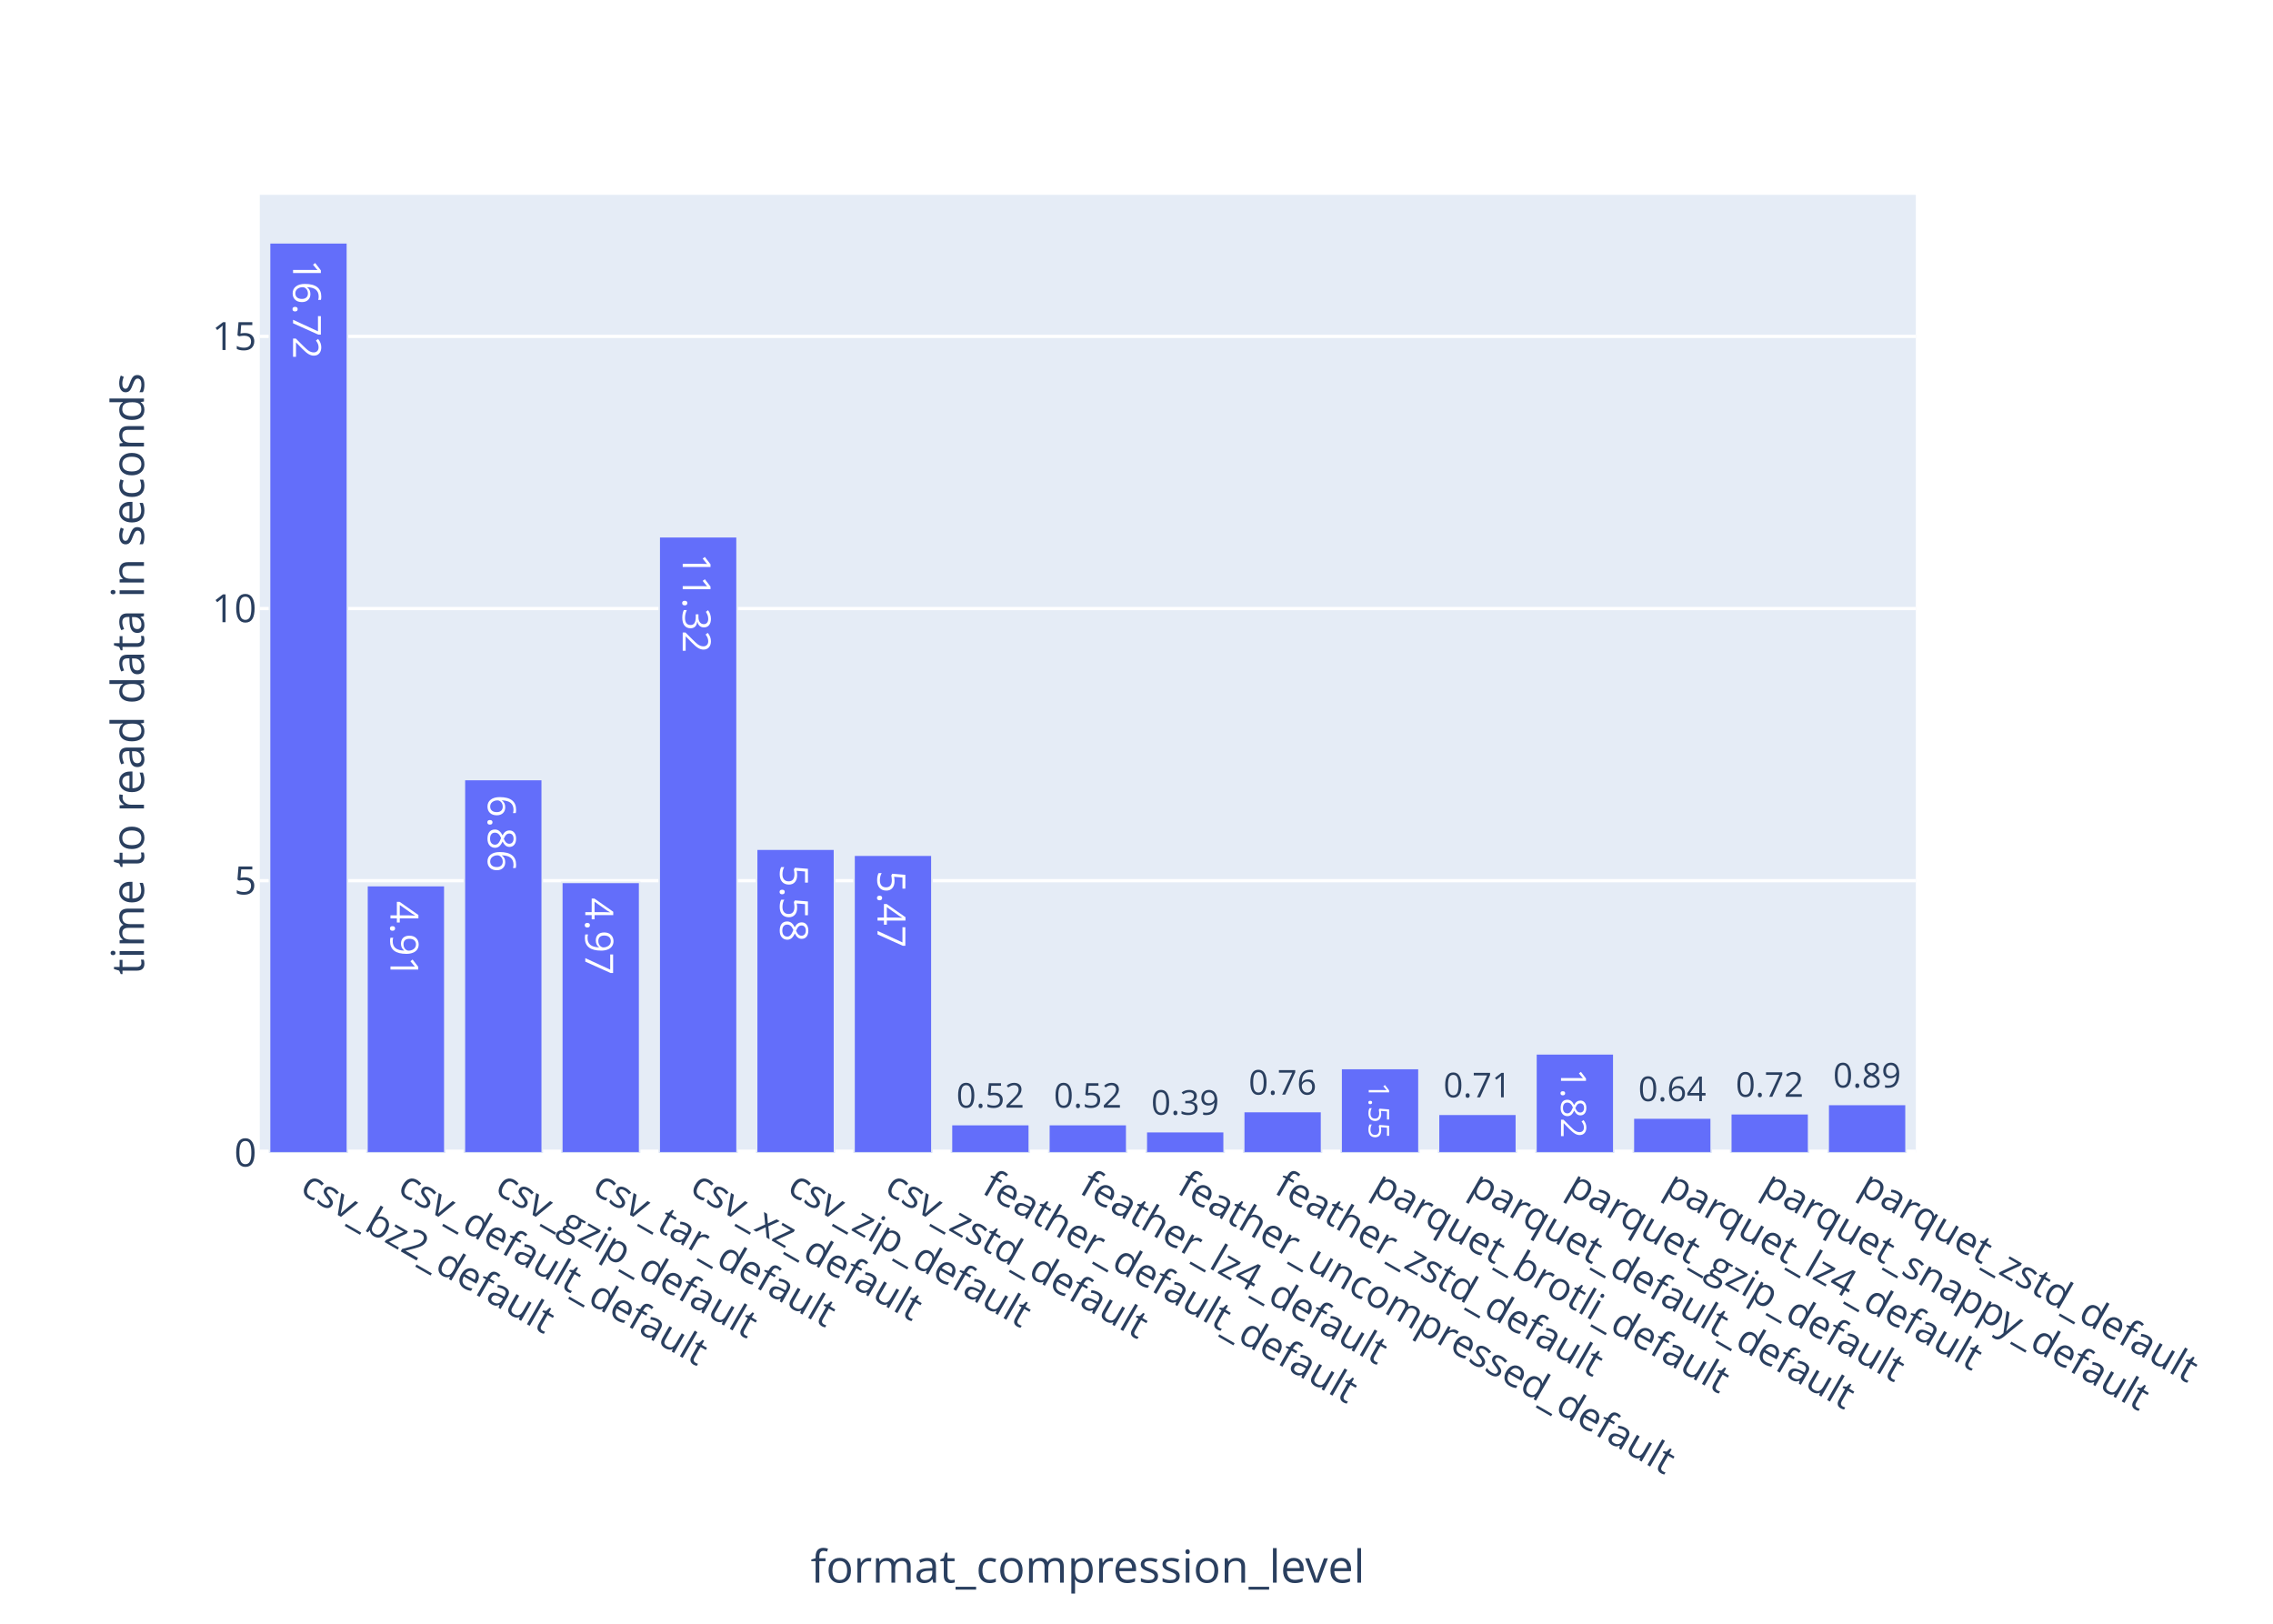
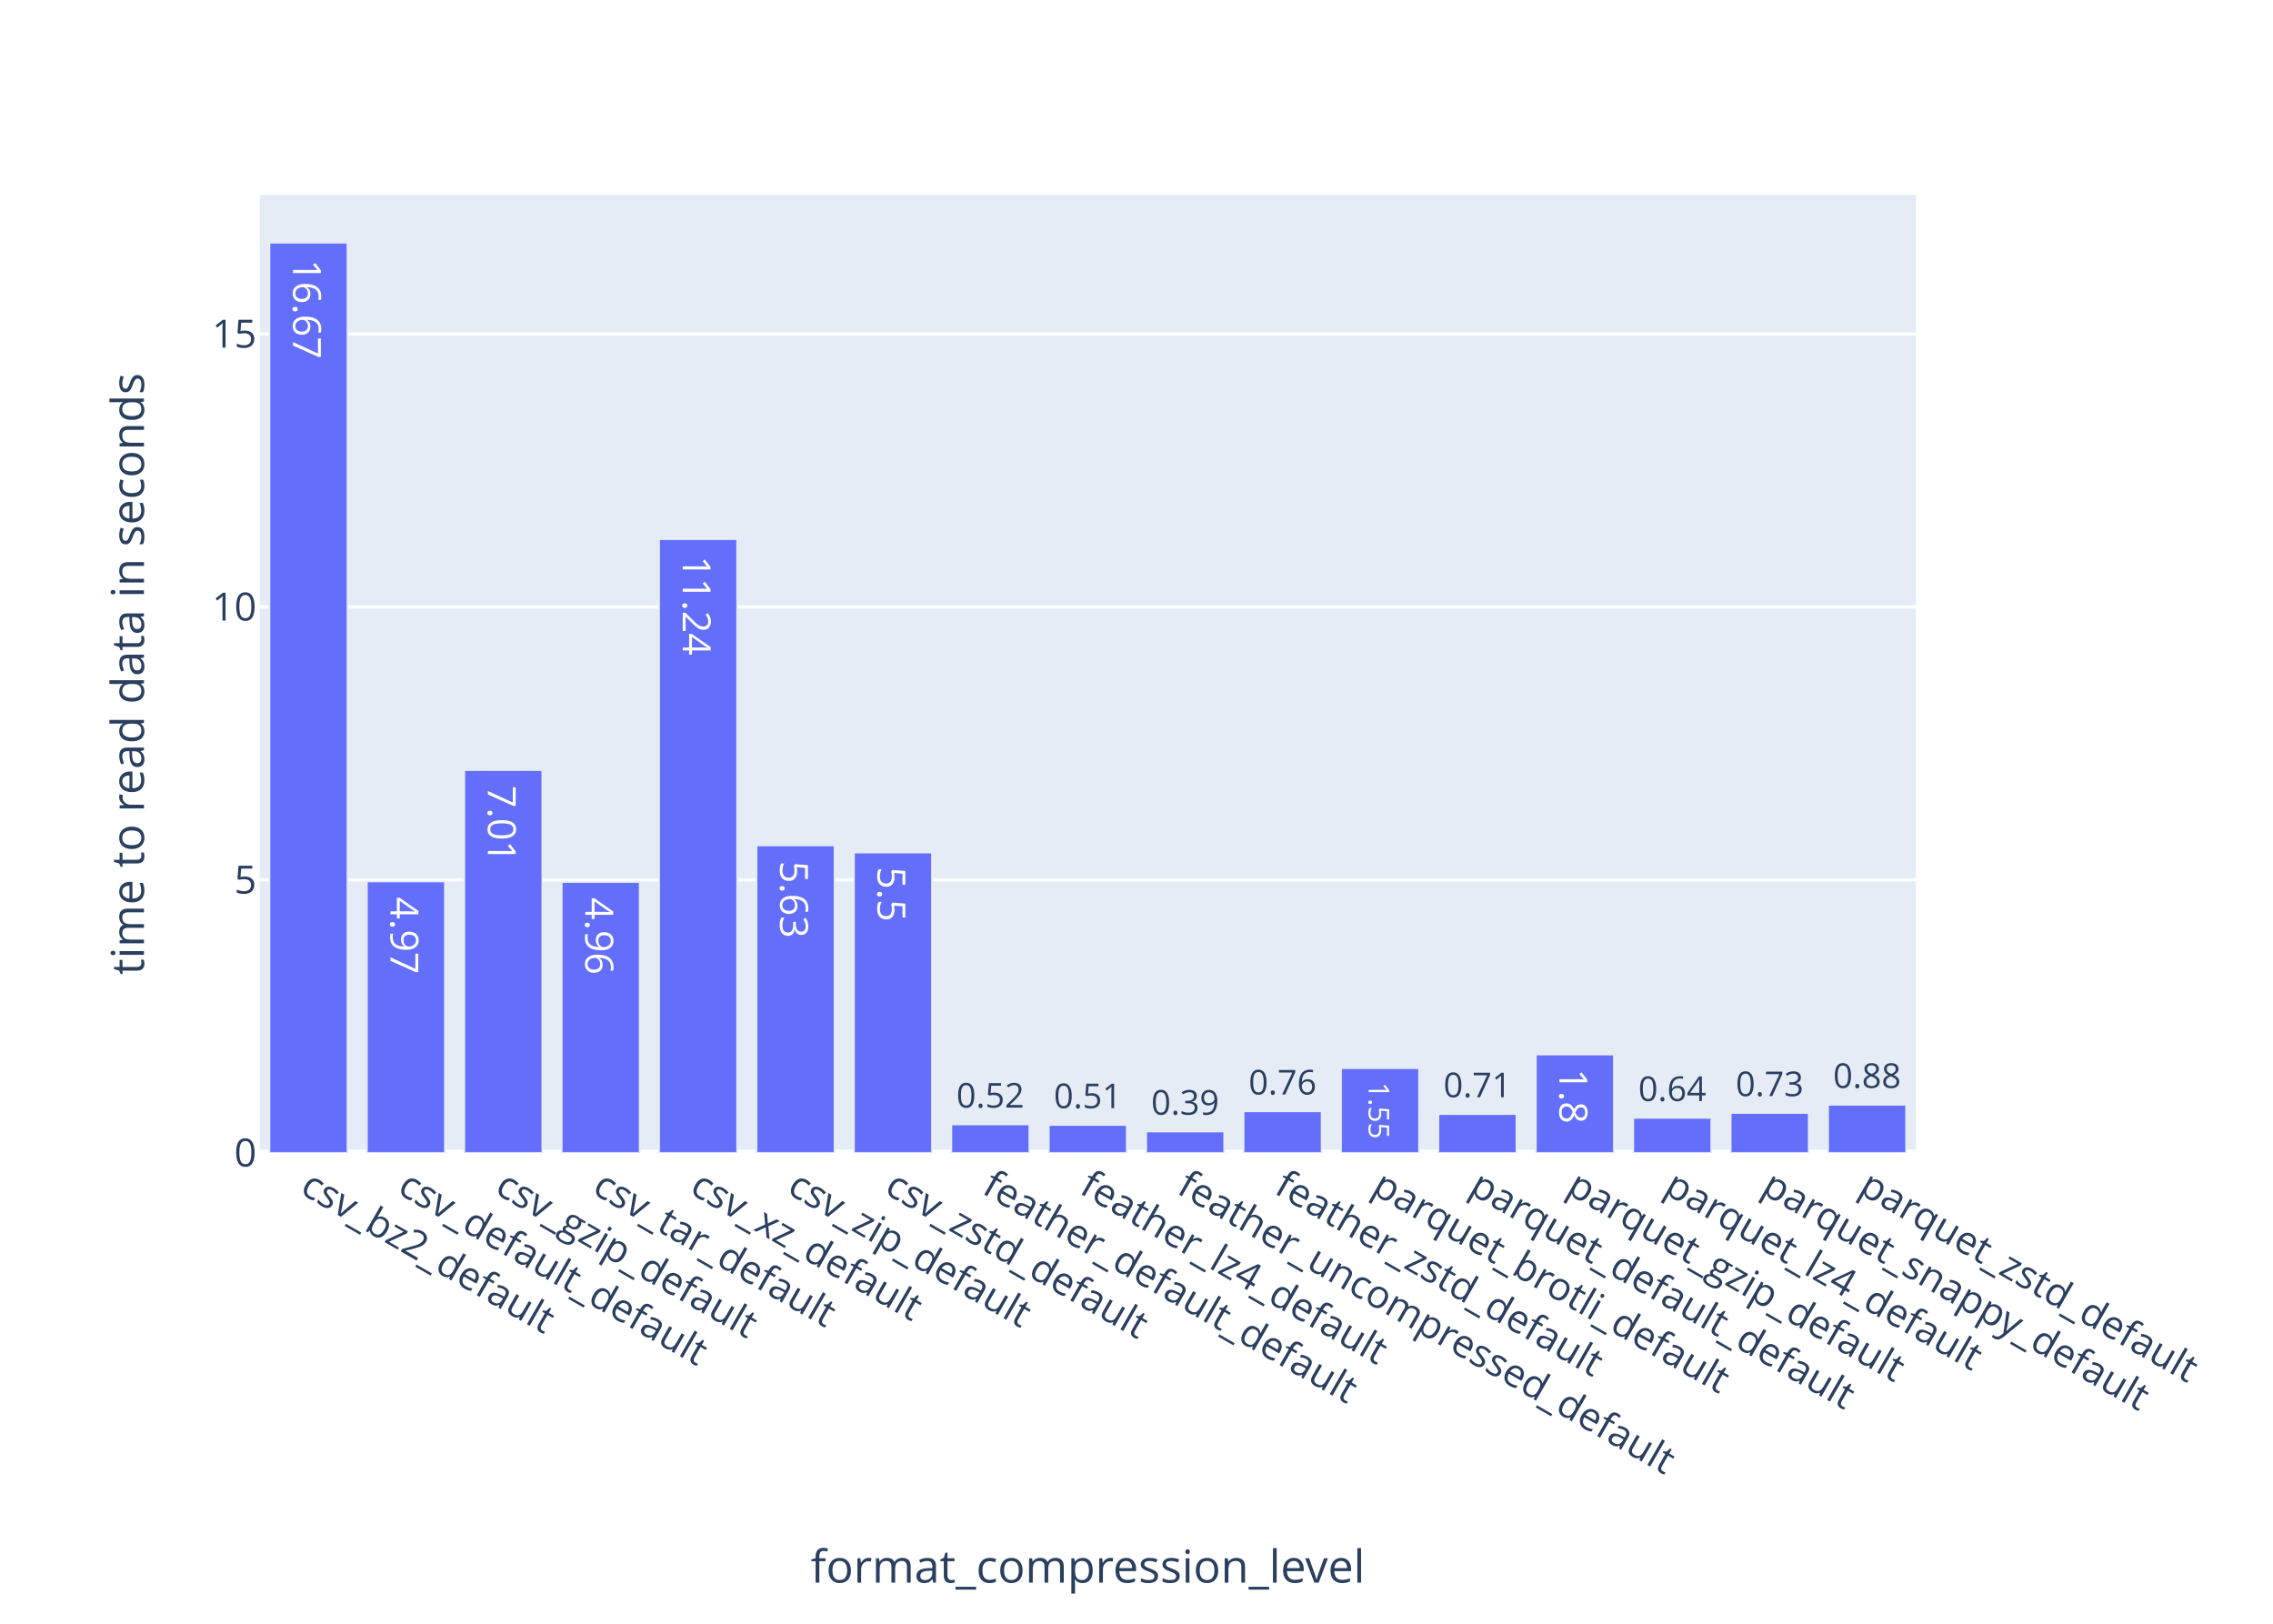
<svg xmlns="http://www.w3.org/2000/svg" class="main-svg" width="700" height="500" style="" viewBox="0 0 700 500">
  <rect x="0" y="0" width="700" height="500" style="fill: rgb(255, 255, 255); fill-opacity: 1;" />
-   <defs id="defs-e7234d">
+   <defs id="defs-583b14">
    <g class="clips">
-       <clipPath id="clipe7234dxyplot" class="plotclip">
+       <clipPath id="clip583b14xyplot" class="plotclip">
        <rect width="510" height="295" />
      </clipPath>
-       <clipPath class="axesclip" id="clipe7234dx">
+       <clipPath class="axesclip" id="clip583b14x">
        <rect x="80" y="0" width="510" height="500" />
      </clipPath>
-       <clipPath class="axesclip" id="clipe7234dy">
+       <clipPath class="axesclip" id="clip583b14y">
        <rect x="0" y="60" width="700" height="295" />
      </clipPath>
-       <clipPath class="axesclip" id="clipe7234dxy">
+       <clipPath class="axesclip" id="clip583b14xy">
        <rect x="80" y="60" width="510" height="295" />
      </clipPath>
    </g>
    <g class="gradients" />
    <g class="patterns" />
  </defs>
  <g class="bglayer">
    <rect class="bg" x="80" y="60" width="510" height="295" style="fill: rgb(229, 236, 246); fill-opacity: 1; stroke-width: 0;" />
  </g>
  <g class="layer-below">
    <g class="imagelayer" />
    <g class="shapelayer" />
  </g>
  <g class="cartesianlayer">
    <g class="subplot xy">
      <g class="layer-subplot">
        <g class="shapelayer" />
        <g class="imagelayer" />
      </g>
      <g class="minor-gridlayer">
        <g class="x" />
        <g class="y" />
      </g>
      <g class="gridlayer">
        <g class="x" />
        <g class="y">
-           <path class="ygrid crisp" transform="translate(0,271.19)" d="M80,0h510" style="stroke: rgb(255, 255, 255); stroke-opacity: 1; stroke-width: 1px;" />
-           <path class="ygrid crisp" transform="translate(0,187.39)" d="M80,0h510" style="stroke: rgb(255, 255, 255); stroke-opacity: 1; stroke-width: 1px;" />
-           <path class="ygrid crisp" transform="translate(0,103.58)" d="M80,0h510" style="stroke: rgb(255, 255, 255); stroke-opacity: 1; stroke-width: 1px;" />
+           <path class="ygrid crisp" transform="translate(0,270.94)" d="M80,0h510" style="stroke: rgb(255, 255, 255); stroke-opacity: 1; stroke-width: 1px;" />
+           <path class="ygrid crisp" transform="translate(0,186.88)" d="M80,0h510" style="stroke: rgb(255, 255, 255); stroke-opacity: 1; stroke-width: 1px;" />
+           <path class="ygrid crisp" transform="translate(0,102.83)" d="M80,0h510" style="stroke: rgb(255, 255, 255); stroke-opacity: 1; stroke-width: 1px;" />
        </g>
      </g>
      <g class="zerolinelayer">
        <path class="yzl zl crisp" transform="translate(0,355)" d="M80,0h510" style="stroke: rgb(255, 255, 255); stroke-opacity: 1; stroke-width: 2px;" />
      </g>
      <g class="layer-between">
        <g class="shapelayer" />
        <g class="imagelayer" />
      </g>
      <path class="xlines-below" />
      <path class="ylines-below" />
      <g class="overlines-below" />
      <g class="xaxislayer-below" />
      <g class="yaxislayer-below" />
      <g class="overaxes-below" />
-       <g class="plot" transform="translate(80,60)" clip-path="url(#clipe7234dxyplot)">
+       <g class="plot" transform="translate(80,60)" clip-path="url(#clip583b14xyplot)">
        <g class="barlayer mlayer">
          <g class="trace bars" style="opacity: 1;">
            <g class="points">
              <g class="point">
                <path d="M3,295V14.75H27V295Z" style="vector-effect: none; opacity: 1; stroke-width: 0.5px; fill: rgb(99, 110, 250); fill-opacity: 1; stroke: rgb(229, 236, 246); stroke-opacity: 1;" />
-                 <text class="bartext bartext-inside" text-anchor="middle" data-notex="1" x="0" y="0" style="font-family: 'Open Sans', verdana, arial, sans-serif; font-size: 12px; fill: rgb(255, 255, 255); fill-opacity: 1; white-space: pre;" transform="translate(15,39.95312)rotate(90 0 -4.75)">16.72</text>
-               </g>
-               <g class="point">
-                 <path d="M33,295V212.7H57V295Z" style="vector-effect: none; opacity: 1; stroke-width: 0.5px; fill: rgb(99, 110, 250); fill-opacity: 1; stroke: rgb(229, 236, 246); stroke-opacity: 1;" />
-                 <text class="bartext bartext-inside" text-anchor="middle" data-notex="1" x="0" y="0" style="font-family: 'Open Sans', verdana, arial, sans-serif; font-size: 12px; fill: rgb(255, 255, 255); fill-opacity: 1; white-space: pre;" transform="translate(45,234.0906)rotate(90 0 -4.75)">4.91</text>
-               </g>
-               <g class="point">
-                 <path d="M63,295V180.02H87V295Z" style="vector-effect: none; opacity: 1; stroke-width: 0.5px; fill: rgb(99, 110, 250); fill-opacity: 1; stroke: rgb(229, 236, 246); stroke-opacity: 1;" />
-                 <text class="bartext bartext-inside" text-anchor="middle" data-notex="1" x="0" y="0" style="font-family: 'Open Sans', verdana, arial, sans-serif; font-size: 12px; fill: rgb(255, 255, 255); fill-opacity: 1; white-space: pre;" transform="translate(75,201.4106)rotate(90 0 -4.75)">6.86</text>
-               </g>
-               <g class="point">
-                 <path d="M93,295V211.7H117V295Z" style="vector-effect: none; opacity: 1; stroke-width: 0.5px; fill: rgb(99, 110, 250); fill-opacity: 1; stroke: rgb(229, 236, 246); stroke-opacity: 1;" />
-                 <text class="bartext bartext-inside" text-anchor="middle" data-notex="1" x="0" y="0" style="font-family: 'Open Sans', verdana, arial, sans-serif; font-size: 12px; fill: rgb(255, 255, 255); fill-opacity: 1; white-space: pre;" transform="translate(105,233.0906)rotate(90 0 -4.75)">4.97</text>
-               </g>
-               <g class="point">
-                 <path d="M123,295V105.26H147V295Z" style="vector-effect: none; opacity: 1; stroke-width: 0.5px; fill: rgb(99, 110, 250); fill-opacity: 1; stroke: rgb(229, 236, 246); stroke-opacity: 1;" />
-                 <text class="bartext bartext-inside" text-anchor="middle" data-notex="1" x="0" y="0" style="font-family: 'Open Sans', verdana, arial, sans-serif; font-size: 12px; fill: rgb(255, 255, 255); fill-opacity: 1; white-space: pre;" transform="translate(135,130.4631)rotate(90 0 -4.75)">11.32</text>
-               </g>
-               <g class="point">
-                 <path d="M153,295V201.47H177V295Z" style="vector-effect: none; opacity: 1; stroke-width: 0.5px; fill: rgb(99, 110, 250); fill-opacity: 1; stroke: rgb(229, 236, 246); stroke-opacity: 1;" />
-                 <text class="bartext bartext-inside" text-anchor="middle" data-notex="1" x="0" y="0" style="font-family: 'Open Sans', verdana, arial, sans-serif; font-size: 12px; fill: rgb(255, 255, 255); fill-opacity: 1; white-space: pre;" transform="translate(165,222.8606)rotate(90 0 -4.75)">5.58</text>
-               </g>
-               <g class="point">
-                 <path d="M183,295V203.32H207V295Z" style="vector-effect: none; opacity: 1; stroke-width: 0.5px; fill: rgb(99, 110, 250); fill-opacity: 1; stroke: rgb(229, 236, 246); stroke-opacity: 1;" />
-                 <text class="bartext bartext-inside" text-anchor="middle" data-notex="1" x="0" y="0" style="font-family: 'Open Sans', verdana, arial, sans-serif; font-size: 12px; fill: rgb(255, 255, 255); fill-opacity: 1; white-space: pre;" transform="translate(195,224.7106)rotate(90 0 -4.75)">5.47</text>
-               </g>
-               <g class="point">
-                 <path d="M213,295V286.28H237V295Z" style="vector-effect: none; opacity: 1; stroke-width: 0.5px; fill: rgb(99, 110, 250); fill-opacity: 1; stroke: rgb(229, 236, 246); stroke-opacity: 1;" />
-                 <text class="bartext bartext-outside" text-anchor="middle" data-notex="1" x="0" y="0" style="font-family: 'Open Sans', verdana, arial, sans-serif; font-size: 12px; fill: rgb(42, 63, 95); fill-opacity: 1; white-space: pre;" transform="translate(225,281.0807)scale(0.8797251)">0.52</text>
-               </g>
-               <g class="point">
-                 <path d="M243,295V286.28H267V295Z" style="vector-effect: none; opacity: 1; stroke-width: 0.5px; fill: rgb(99, 110, 250); fill-opacity: 1; stroke: rgb(229, 236, 246); stroke-opacity: 1;" />
-                 <text class="bartext bartext-outside" text-anchor="middle" data-notex="1" x="0" y="0" style="font-family: 'Open Sans', verdana, arial, sans-serif; font-size: 12px; fill: rgb(42, 63, 95); fill-opacity: 1; white-space: pre;" transform="translate(255,281.0807)scale(0.8797251)">0.52</text>
-               </g>
-               <g class="point">
-                 <path d="M273,295V288.46H297V295Z" style="vector-effect: none; opacity: 1; stroke-width: 0.5px; fill: rgb(99, 110, 250); fill-opacity: 1; stroke: rgb(229, 236, 246); stroke-opacity: 1;" />
-                 <text class="bartext bartext-outside" text-anchor="middle" data-notex="1" x="0" y="0" style="font-family: 'Open Sans', verdana, arial, sans-serif; font-size: 12px; fill: rgb(42, 63, 95); fill-opacity: 1; white-space: pre;" transform="translate(285,283.2607)scale(0.8797251)">0.39</text>
-               </g>
-               <g class="point">
-                 <path d="M303,295V282.26H327V295Z" style="vector-effect: none; opacity: 1; stroke-width: 0.5px; fill: rgb(99, 110, 250); fill-opacity: 1; stroke: rgb(229, 236, 246); stroke-opacity: 1;" />
-                 <text class="bartext bartext-outside" text-anchor="middle" data-notex="1" x="0" y="0" style="font-family: 'Open Sans', verdana, arial, sans-serif; font-size: 12px; fill: rgb(42, 63, 95); fill-opacity: 1; white-space: pre;" transform="translate(315,277.0607)scale(0.8797251)">0.76</text>
-               </g>
-               <g class="point">
-                 <path d="M333,295V269.02H357V295Z" style="vector-effect: none; opacity: 1; stroke-width: 0.5px; fill: rgb(99, 110, 250); fill-opacity: 1; stroke: rgb(229, 236, 246); stroke-opacity: 1;" />
-                 <text class="bartext bartext-inside" text-anchor="middle" data-notex="1" x="0" y="0" style="font-family: 'Open Sans', verdana, arial, sans-serif; font-size: 12px; fill: rgb(255, 255, 255); fill-opacity: 1; white-space: pre;" transform="translate(345,285.4888)scale(0.7323711)rotate(90 0 -4.75)">1.55</text>
-               </g>
-               <g class="point">
-                 <path d="M363,295V283.1H387V295Z" style="vector-effect: none; opacity: 1; stroke-width: 0.5px; fill: rgb(99, 110, 250); fill-opacity: 1; stroke: rgb(229, 236, 246); stroke-opacity: 1;" />
-                 <text class="bartext bartext-outside" text-anchor="middle" data-notex="1" x="0" y="0" style="font-family: 'Open Sans', verdana, arial, sans-serif; font-size: 12px; fill: rgb(42, 63, 95); fill-opacity: 1; white-space: pre;" transform="translate(375,277.9007)scale(0.8797251)">0.71</text>
-               </g>
-               <g class="point">
-                 <path d="M393,295V264.49H417V295Z" style="vector-effect: none; opacity: 1; stroke-width: 0.5px; fill: rgb(99, 110, 250); fill-opacity: 1; stroke: rgb(229, 236, 246); stroke-opacity: 1;" />
-                 <text class="bartext bartext-inside" text-anchor="middle" data-notex="1" x="0" y="0" style="font-family: 'Open Sans', verdana, arial, sans-serif; font-size: 12px; fill: rgb(255, 255, 255); fill-opacity: 1; white-space: pre;" transform="translate(405,284.0125)scale(0.8984192)rotate(90 0 -4.75)">1.82</text>
-               </g>
-               <g class="point">
-                 <path d="M423,295V284.27H447V295Z" style="vector-effect: none; opacity: 1; stroke-width: 0.5px; fill: rgb(99, 110, 250); fill-opacity: 1; stroke: rgb(229, 236, 246); stroke-opacity: 1;" />
-                 <text class="bartext bartext-outside" text-anchor="middle" data-notex="1" x="0" y="0" style="font-family: 'Open Sans', verdana, arial, sans-serif; font-size: 12px; fill: rgb(42, 63, 95); fill-opacity: 1; white-space: pre;" transform="translate(435,279.0707)scale(0.8797251)">0.64</text>
-               </g>
-               <g class="point">
-                 <path d="M453,295V282.93H477V295Z" style="vector-effect: none; opacity: 1; stroke-width: 0.5px; fill: rgb(99, 110, 250); fill-opacity: 1; stroke: rgb(229, 236, 246); stroke-opacity: 1;" />
-                 <text class="bartext bartext-outside" text-anchor="middle" data-notex="1" x="0" y="0" style="font-family: 'Open Sans', verdana, arial, sans-serif; font-size: 12px; fill: rgb(42, 63, 95); fill-opacity: 1; white-space: pre;" transform="translate(465,277.7307)scale(0.8797251)">0.72</text>
-               </g>
-               <g class="point">
-                 <path d="M483,295V280.08H507V295Z" style="vector-effect: none; opacity: 1; stroke-width: 0.5px; fill: rgb(99, 110, 250); fill-opacity: 1; stroke: rgb(229, 236, 246); stroke-opacity: 1;" />
-                 <text class="bartext bartext-outside" text-anchor="middle" data-notex="1" x="0" y="0" style="font-family: 'Open Sans', verdana, arial, sans-serif; font-size: 12px; fill: rgb(42, 63, 95); fill-opacity: 1; white-space: pre;" transform="translate(495,274.8807)scale(0.8797251)">0.89</text>
+                 <text class="bartext bartext-inside" text-anchor="middle" data-notex="1" x="0" y="0" style="font-family: 'Open Sans', verdana, arial, sans-serif; font-size: 12px; fill: rgb(255, 255, 255); fill-opacity: 1; white-space: pre;" transform="translate(15,39.95312)rotate(90 0 -4.75)">16.67</text>
+               </g>
+               <g class="point">
+                 <path d="M33,295V211.45H57V295Z" style="vector-effect: none; opacity: 1; stroke-width: 0.5px; fill: rgb(99, 110, 250); fill-opacity: 1; stroke: rgb(229, 236, 246); stroke-opacity: 1;" />
+                 <text class="bartext bartext-inside" text-anchor="middle" data-notex="1" x="0" y="0" style="font-family: 'Open Sans', verdana, arial, sans-serif; font-size: 12px; fill: rgb(255, 255, 255); fill-opacity: 1; white-space: pre;" transform="translate(45,232.8406)rotate(90 0 -4.75)">4.97</text>
+               </g>
+               <g class="point">
+                 <path d="M63,295V177.15H87V295Z" style="vector-effect: none; opacity: 1; stroke-width: 0.5px; fill: rgb(99, 110, 250); fill-opacity: 1; stroke: rgb(229, 236, 246); stroke-opacity: 1;" />
+                 <text class="bartext bartext-inside" text-anchor="middle" data-notex="1" x="0" y="0" style="font-family: 'Open Sans', verdana, arial, sans-serif; font-size: 12px; fill: rgb(255, 255, 255); fill-opacity: 1; white-space: pre;" transform="translate(75,198.5406)rotate(90 0 -4.75)">7.01</text>
+               </g>
+               <g class="point">
+                 <path d="M93,295V211.61H117V295Z" style="vector-effect: none; opacity: 1; stroke-width: 0.5px; fill: rgb(99, 110, 250); fill-opacity: 1; stroke: rgb(229, 236, 246); stroke-opacity: 1;" />
+                 <text class="bartext bartext-inside" text-anchor="middle" data-notex="1" x="0" y="0" style="font-family: 'Open Sans', verdana, arial, sans-serif; font-size: 12px; fill: rgb(255, 255, 255); fill-opacity: 1; white-space: pre;" transform="translate(105,233.0006)rotate(90 0 -4.75)">4.96</text>
+               </g>
+               <g class="point">
+                 <path d="M123,295V106.04H147V295Z" style="vector-effect: none; opacity: 1; stroke-width: 0.5px; fill: rgb(99, 110, 250); fill-opacity: 1; stroke: rgb(229, 236, 246); stroke-opacity: 1;" />
+                 <text class="bartext bartext-inside" text-anchor="middle" data-notex="1" x="0" y="0" style="font-family: 'Open Sans', verdana, arial, sans-serif; font-size: 12px; fill: rgb(255, 255, 255); fill-opacity: 1; white-space: pre;" transform="translate(135,131.2431)rotate(90 0 -4.75)">11.24</text>
+               </g>
+               <g class="point">
+                 <path d="M153,295V200.35H177V295Z" style="vector-effect: none; opacity: 1; stroke-width: 0.5px; fill: rgb(99, 110, 250); fill-opacity: 1; stroke: rgb(229, 236, 246); stroke-opacity: 1;" />
+                 <text class="bartext bartext-inside" text-anchor="middle" data-notex="1" x="0" y="0" style="font-family: 'Open Sans', verdana, arial, sans-serif; font-size: 12px; fill: rgb(255, 255, 255); fill-opacity: 1; white-space: pre;" transform="translate(165,221.7406)rotate(90 0 -4.75)">5.63</text>
+               </g>
+               <g class="point">
+                 <path d="M183,295V202.54H207V295Z" style="vector-effect: none; opacity: 1; stroke-width: 0.5px; fill: rgb(99, 110, 250); fill-opacity: 1; stroke: rgb(229, 236, 246); stroke-opacity: 1;" />
+                 <text class="bartext bartext-inside" text-anchor="middle" data-notex="1" x="0" y="0" style="font-family: 'Open Sans', verdana, arial, sans-serif; font-size: 12px; fill: rgb(255, 255, 255); fill-opacity: 1; white-space: pre;" transform="translate(195,220.1025)rotate(90 0 -4.75)">5.5</text>
+               </g>
+               <g class="point">
+                 <path d="M213,295V286.26H237V295Z" style="vector-effect: none; opacity: 1; stroke-width: 0.5px; fill: rgb(99, 110, 250); fill-opacity: 1; stroke: rgb(229, 236, 246); stroke-opacity: 1;" />
+                 <text class="bartext bartext-outside" text-anchor="middle" data-notex="1" x="0" y="0" style="font-family: 'Open Sans', verdana, arial, sans-serif; font-size: 12px; fill: rgb(42, 63, 95); fill-opacity: 1; white-space: pre;" transform="translate(225,281.0607)scale(0.8797251)">0.52</text>
+               </g>
+               <g class="point">
+                 <path d="M243,295V286.43H267V295Z" style="vector-effect: none; opacity: 1; stroke-width: 0.5px; fill: rgb(99, 110, 250); fill-opacity: 1; stroke: rgb(229, 236, 246); stroke-opacity: 1;" />
+                 <text class="bartext bartext-outside" text-anchor="middle" data-notex="1" x="0" y="0" style="font-family: 'Open Sans', verdana, arial, sans-serif; font-size: 12px; fill: rgb(42, 63, 95); fill-opacity: 1; white-space: pre;" transform="translate(255,281.2307)scale(0.8797251)">0.51</text>
+               </g>
+               <g class="point">
+                 <path d="M273,295V288.44H297V295Z" style="vector-effect: none; opacity: 1; stroke-width: 0.5px; fill: rgb(99, 110, 250); fill-opacity: 1; stroke: rgb(229, 236, 246); stroke-opacity: 1;" />
+                 <text class="bartext bartext-outside" text-anchor="middle" data-notex="1" x="0" y="0" style="font-family: 'Open Sans', verdana, arial, sans-serif; font-size: 12px; fill: rgb(42, 63, 95); fill-opacity: 1; white-space: pre;" transform="translate(285,283.2407)scale(0.8797251)">0.39</text>
+               </g>
+               <g class="point">
+                 <path d="M303,295V282.22H327V295Z" style="vector-effect: none; opacity: 1; stroke-width: 0.5px; fill: rgb(99, 110, 250); fill-opacity: 1; stroke: rgb(229, 236, 246); stroke-opacity: 1;" />
+                 <text class="bartext bartext-outside" text-anchor="middle" data-notex="1" x="0" y="0" style="font-family: 'Open Sans', verdana, arial, sans-serif; font-size: 12px; fill: rgb(42, 63, 95); fill-opacity: 1; white-space: pre;" transform="translate(315,277.0207)scale(0.8797251)">0.76</text>
+               </g>
+               <g class="point">
+                 <path d="M333,295V268.94H357V295Z" style="vector-effect: none; opacity: 1; stroke-width: 0.5px; fill: rgb(99, 110, 250); fill-opacity: 1; stroke: rgb(229, 236, 246); stroke-opacity: 1;" />
+                 <text class="bartext bartext-inside" text-anchor="middle" data-notex="1" x="0" y="0" style="font-family: 'Open Sans', verdana, arial, sans-serif; font-size: 12px; fill: rgb(255, 255, 255); fill-opacity: 1; white-space: pre;" transform="translate(345,285.4627)scale(0.7353036)rotate(90 0 -4.75)">1.55</text>
+               </g>
+               <g class="point">
+                 <path d="M363,295V283.06H387V295Z" style="vector-effect: none; opacity: 1; stroke-width: 0.5px; fill: rgb(99, 110, 250); fill-opacity: 1; stroke: rgb(229, 236, 246); stroke-opacity: 1;" />
+                 <text class="bartext bartext-outside" text-anchor="middle" data-notex="1" x="0" y="0" style="font-family: 'Open Sans', verdana, arial, sans-serif; font-size: 12px; fill: rgb(42, 63, 95); fill-opacity: 1; white-space: pre;" transform="translate(375,277.8607)scale(0.8797251)">0.71</text>
+               </g>
+               <g class="point">
+                 <path d="M393,295V264.74H417V295Z" style="vector-effect: none; opacity: 1; stroke-width: 0.5px; fill: rgb(99, 110, 250); fill-opacity: 1; stroke: rgb(229, 236, 246); stroke-opacity: 1;" />
+                 <text class="bartext bartext-inside" text-anchor="middle" data-notex="1" x="0" y="0" style="font-family: 'Open Sans', verdana, arial, sans-serif; font-size: 12px; fill: rgb(255, 255, 255); fill-opacity: 1; white-space: pre;" transform="translate(405,282.3025)rotate(90 0 -4.75)">1.8</text>
+               </g>
+               <g class="point">
+                 <path d="M423,295V284.24H447V295Z" style="vector-effect: none; opacity: 1; stroke-width: 0.5px; fill: rgb(99, 110, 250); fill-opacity: 1; stroke: rgb(229, 236, 246); stroke-opacity: 1;" />
+                 <text class="bartext bartext-outside" text-anchor="middle" data-notex="1" x="0" y="0" style="font-family: 'Open Sans', verdana, arial, sans-serif; font-size: 12px; fill: rgb(42, 63, 95); fill-opacity: 1; white-space: pre;" transform="translate(435,279.0407)scale(0.8797251)">0.64</text>
+               </g>
+               <g class="point">
+                 <path d="M453,295V282.73H477V295Z" style="vector-effect: none; opacity: 1; stroke-width: 0.5px; fill: rgb(99, 110, 250); fill-opacity: 1; stroke: rgb(229, 236, 246); stroke-opacity: 1;" />
+                 <text class="bartext bartext-outside" text-anchor="middle" data-notex="1" x="0" y="0" style="font-family: 'Open Sans', verdana, arial, sans-serif; font-size: 12px; fill: rgb(42, 63, 95); fill-opacity: 1; white-space: pre;" transform="translate(465,277.5307)scale(0.8797251)">0.73</text>
+               </g>
+               <g class="point">
+                 <path d="M483,295V280.21H507V295Z" style="vector-effect: none; opacity: 1; stroke-width: 0.5px; fill: rgb(99, 110, 250); fill-opacity: 1; stroke: rgb(229, 236, 246); stroke-opacity: 1;" />
+                 <text class="bartext bartext-outside" text-anchor="middle" data-notex="1" x="0" y="0" style="font-family: 'Open Sans', verdana, arial, sans-serif; font-size: 12px; fill: rgb(42, 63, 95); fill-opacity: 1; white-space: pre;" transform="translate(495,275.0107)scale(0.8797251)">0.88</text>
              </g>
            </g>
          </g>
        </g>
      </g>
      <g class="overplot" />
      <path class="xlines-above crisp" d="M0,0" style="fill: none;" />
      <path class="ylines-above crisp" d="M0,0" style="fill: none;" />
      <g class="overlines-above" />
      <g class="xaxislayer-above">
        <g class="xtick">
          <text text-anchor="start" x="0" y="368" transform="translate(95,0) rotate(30,0,362)" style="font-family: 'Open Sans', verdana, arial, sans-serif; font-size: 12px; fill: rgb(42, 63, 95); fill-opacity: 1; white-space: pre; opacity: 1;">csv_bz2_default</text>
        </g>
        <g class="xtick">
          <text text-anchor="start" x="0" y="368" transform="translate(125,0) rotate(30,0,362)" style="font-family: 'Open Sans', verdana, arial, sans-serif; font-size: 12px; fill: rgb(42, 63, 95); fill-opacity: 1; white-space: pre; opacity: 1;">csv_default_default</text>
        </g>
        <g class="xtick">
          <text text-anchor="start" x="0" y="368" transform="translate(155,0) rotate(30,0,362)" style="font-family: 'Open Sans', verdana, arial, sans-serif; font-size: 12px; fill: rgb(42, 63, 95); fill-opacity: 1; white-space: pre; opacity: 1;">csv_gzip_default</text>
        </g>
        <g class="xtick">
          <text text-anchor="start" x="0" y="368" transform="translate(185,0) rotate(30,0,362)" style="font-family: 'Open Sans', verdana, arial, sans-serif; font-size: 12px; fill: rgb(42, 63, 95); fill-opacity: 1; white-space: pre; opacity: 1;">csv_tar_default</text>
        </g>
        <g class="xtick">
          <text text-anchor="start" x="0" y="368" transform="translate(215,0) rotate(30,0,362)" style="font-family: 'Open Sans', verdana, arial, sans-serif; font-size: 12px; fill: rgb(42, 63, 95); fill-opacity: 1; white-space: pre; opacity: 1;">csv_xz_default</text>
        </g>
        <g class="xtick">
          <text text-anchor="start" x="0" y="368" transform="translate(245,0) rotate(30,0,362)" style="font-family: 'Open Sans', verdana, arial, sans-serif; font-size: 12px; fill: rgb(42, 63, 95); fill-opacity: 1; white-space: pre; opacity: 1;">csv_zip_default</text>
        </g>
        <g class="xtick">
          <text text-anchor="start" x="0" y="368" transform="translate(275,0) rotate(30,0,362)" style="font-family: 'Open Sans', verdana, arial, sans-serif; font-size: 12px; fill: rgb(42, 63, 95); fill-opacity: 1; white-space: pre; opacity: 1;">csv_zstd_default</text>
        </g>
        <g class="xtick">
          <text text-anchor="start" x="0" y="368" transform="translate(305,0) rotate(30,0,362)" style="font-family: 'Open Sans', verdana, arial, sans-serif; font-size: 12px; fill: rgb(42, 63, 95); fill-opacity: 1; white-space: pre; opacity: 1;">feather_default_default</text>
        </g>
        <g class="xtick">
          <text text-anchor="start" x="0" y="368" transform="translate(335,0) rotate(30,0,362)" style="font-family: 'Open Sans', verdana, arial, sans-serif; font-size: 12px; fill: rgb(42, 63, 95); fill-opacity: 1; white-space: pre; opacity: 1;">feather_lz4_default</text>
        </g>
        <g class="xtick">
          <text text-anchor="start" x="0" y="368" transform="translate(365,0) rotate(30,0,362)" style="font-family: 'Open Sans', verdana, arial, sans-serif; font-size: 12px; fill: rgb(42, 63, 95); fill-opacity: 1; white-space: pre; opacity: 1;">feather_uncompressed_default</text>
        </g>
        <g class="xtick">
          <text text-anchor="start" x="0" y="368" transform="translate(395,0) rotate(30,0,362)" style="font-family: 'Open Sans', verdana, arial, sans-serif; font-size: 12px; fill: rgb(42, 63, 95); fill-opacity: 1; white-space: pre; opacity: 1;">feather_zstd_default</text>
        </g>
        <g class="xtick">
          <text text-anchor="start" x="0" y="368" transform="translate(425,0) rotate(30,0,362)" style="font-family: 'Open Sans', verdana, arial, sans-serif; font-size: 12px; fill: rgb(42, 63, 95); fill-opacity: 1; white-space: pre; opacity: 1;">parquet_brotli_default</text>
        </g>
        <g class="xtick">
          <text text-anchor="start" x="0" y="368" transform="translate(455,0) rotate(30,0,362)" style="font-family: 'Open Sans', verdana, arial, sans-serif; font-size: 12px; fill: rgb(42, 63, 95); fill-opacity: 1; white-space: pre; opacity: 1;">parquet_default_default</text>
        </g>
        <g class="xtick">
          <text text-anchor="start" x="0" y="368" transform="translate(485,0) rotate(30,0,362)" style="font-family: 'Open Sans', verdana, arial, sans-serif; font-size: 12px; fill: rgb(42, 63, 95); fill-opacity: 1; white-space: pre; opacity: 1;">parquet_gzip_default</text>
        </g>
        <g class="xtick">
          <text text-anchor="start" x="0" y="368" transform="translate(515,0) rotate(30,0,362)" style="font-family: 'Open Sans', verdana, arial, sans-serif; font-size: 12px; fill: rgb(42, 63, 95); fill-opacity: 1; white-space: pre; opacity: 1;">parquet_lz4_default</text>
        </g>
        <g class="xtick">
          <text text-anchor="start" x="0" y="368" transform="translate(545,0) rotate(30,0,362)" style="font-family: 'Open Sans', verdana, arial, sans-serif; font-size: 12px; fill: rgb(42, 63, 95); fill-opacity: 1; white-space: pre; opacity: 1;">parquet_snappy_default</text>
        </g>
        <g class="xtick">
          <text text-anchor="start" x="0" y="368" transform="translate(575,0) rotate(30,0,362)" style="font-family: 'Open Sans', verdana, arial, sans-serif; font-size: 12px; fill: rgb(42, 63, 95); fill-opacity: 1; white-space: pre; opacity: 1;">parquet_zstd_default</text>
        </g>
      </g>
      <g class="yaxislayer-above">
        <g class="ytick">
          <text text-anchor="end" x="79" y="4.2" transform="translate(0,355)" style="font-family: 'Open Sans', verdana, arial, sans-serif; font-size: 12px; fill: rgb(42, 63, 95); fill-opacity: 1; white-space: pre; opacity: 1;">0</text>
        </g>
        <g class="ytick">
-           <text text-anchor="end" x="79" y="4.2" style="font-family: 'Open Sans', verdana, arial, sans-serif; font-size: 12px; fill: rgb(42, 63, 95); fill-opacity: 1; white-space: pre; opacity: 1;" transform="translate(0,271.19)">5</text>
-         </g>
-         <g class="ytick">
-           <text text-anchor="end" x="79" y="4.2" style="font-family: 'Open Sans', verdana, arial, sans-serif; font-size: 12px; fill: rgb(42, 63, 95); fill-opacity: 1; white-space: pre; opacity: 1;" transform="translate(0,187.39)">10</text>
-         </g>
-         <g class="ytick">
-           <text text-anchor="end" x="79" y="4.2" style="font-family: 'Open Sans', verdana, arial, sans-serif; font-size: 12px; fill: rgb(42, 63, 95); fill-opacity: 1; white-space: pre; opacity: 1;" transform="translate(0,103.58)">15</text>
+           <text text-anchor="end" x="79" y="4.2" style="font-family: 'Open Sans', verdana, arial, sans-serif; font-size: 12px; fill: rgb(42, 63, 95); fill-opacity: 1; white-space: pre; opacity: 1;" transform="translate(0,270.94)">5</text>
+         </g>
+         <g class="ytick">
+           <text text-anchor="end" x="79" y="4.2" style="font-family: 'Open Sans', verdana, arial, sans-serif; font-size: 12px; fill: rgb(42, 63, 95); fill-opacity: 1; white-space: pre; opacity: 1;" transform="translate(0,186.88)">10</text>
+         </g>
+         <g class="ytick">
+           <text text-anchor="end" x="79" y="4.2" style="font-family: 'Open Sans', verdana, arial, sans-serif; font-size: 12px; fill: rgb(42, 63, 95); fill-opacity: 1; white-space: pre; opacity: 1;" transform="translate(0,102.83)">15</text>
        </g>
      </g>
      <g class="overaxes-above" />
    </g>
  </g>
  <g class="polarlayer" />
  <g class="smithlayer" />
  <g class="ternarylayer" />
  <g class="geolayer" />
  <g class="funnelarealayer" />
  <g class="pielayer" />
  <g class="iciclelayer" />
  <g class="treemaplayer" />
  <g class="sunburstlayer" />
  <g class="glimages" />
-   <defs id="topdefs-e7234d">
+   <defs id="topdefs-583b14">
    <g class="clips" />
  </defs>
  <g class="layer-above">
    <g class="imagelayer" />
    <g class="shapelayer" />
  </g>
  <g class="infolayer">
    <g class="g-gtitle" />
    <g class="g-xtitle">
      <text class="xtitle" x="335" y="487.341" text-anchor="middle" style="font-family: 'Open Sans', verdana, arial, sans-serif; font-size: 14px; fill: rgb(42, 63, 95); opacity: 1; white-space: pre;">format_compression_level</text>
    </g>
    <g class="g-ytitle">
      <text class="ytitle" transform="rotate(-90,44.33438,207.5)" x="44.334" y="207.5" text-anchor="middle" style="font-family: 'Open Sans', verdana, arial, sans-serif; font-size: 14px; fill: rgb(42, 63, 95); opacity: 1; white-space: pre;">time to read data in seconds</text>
    </g>
  </g>
</svg>
